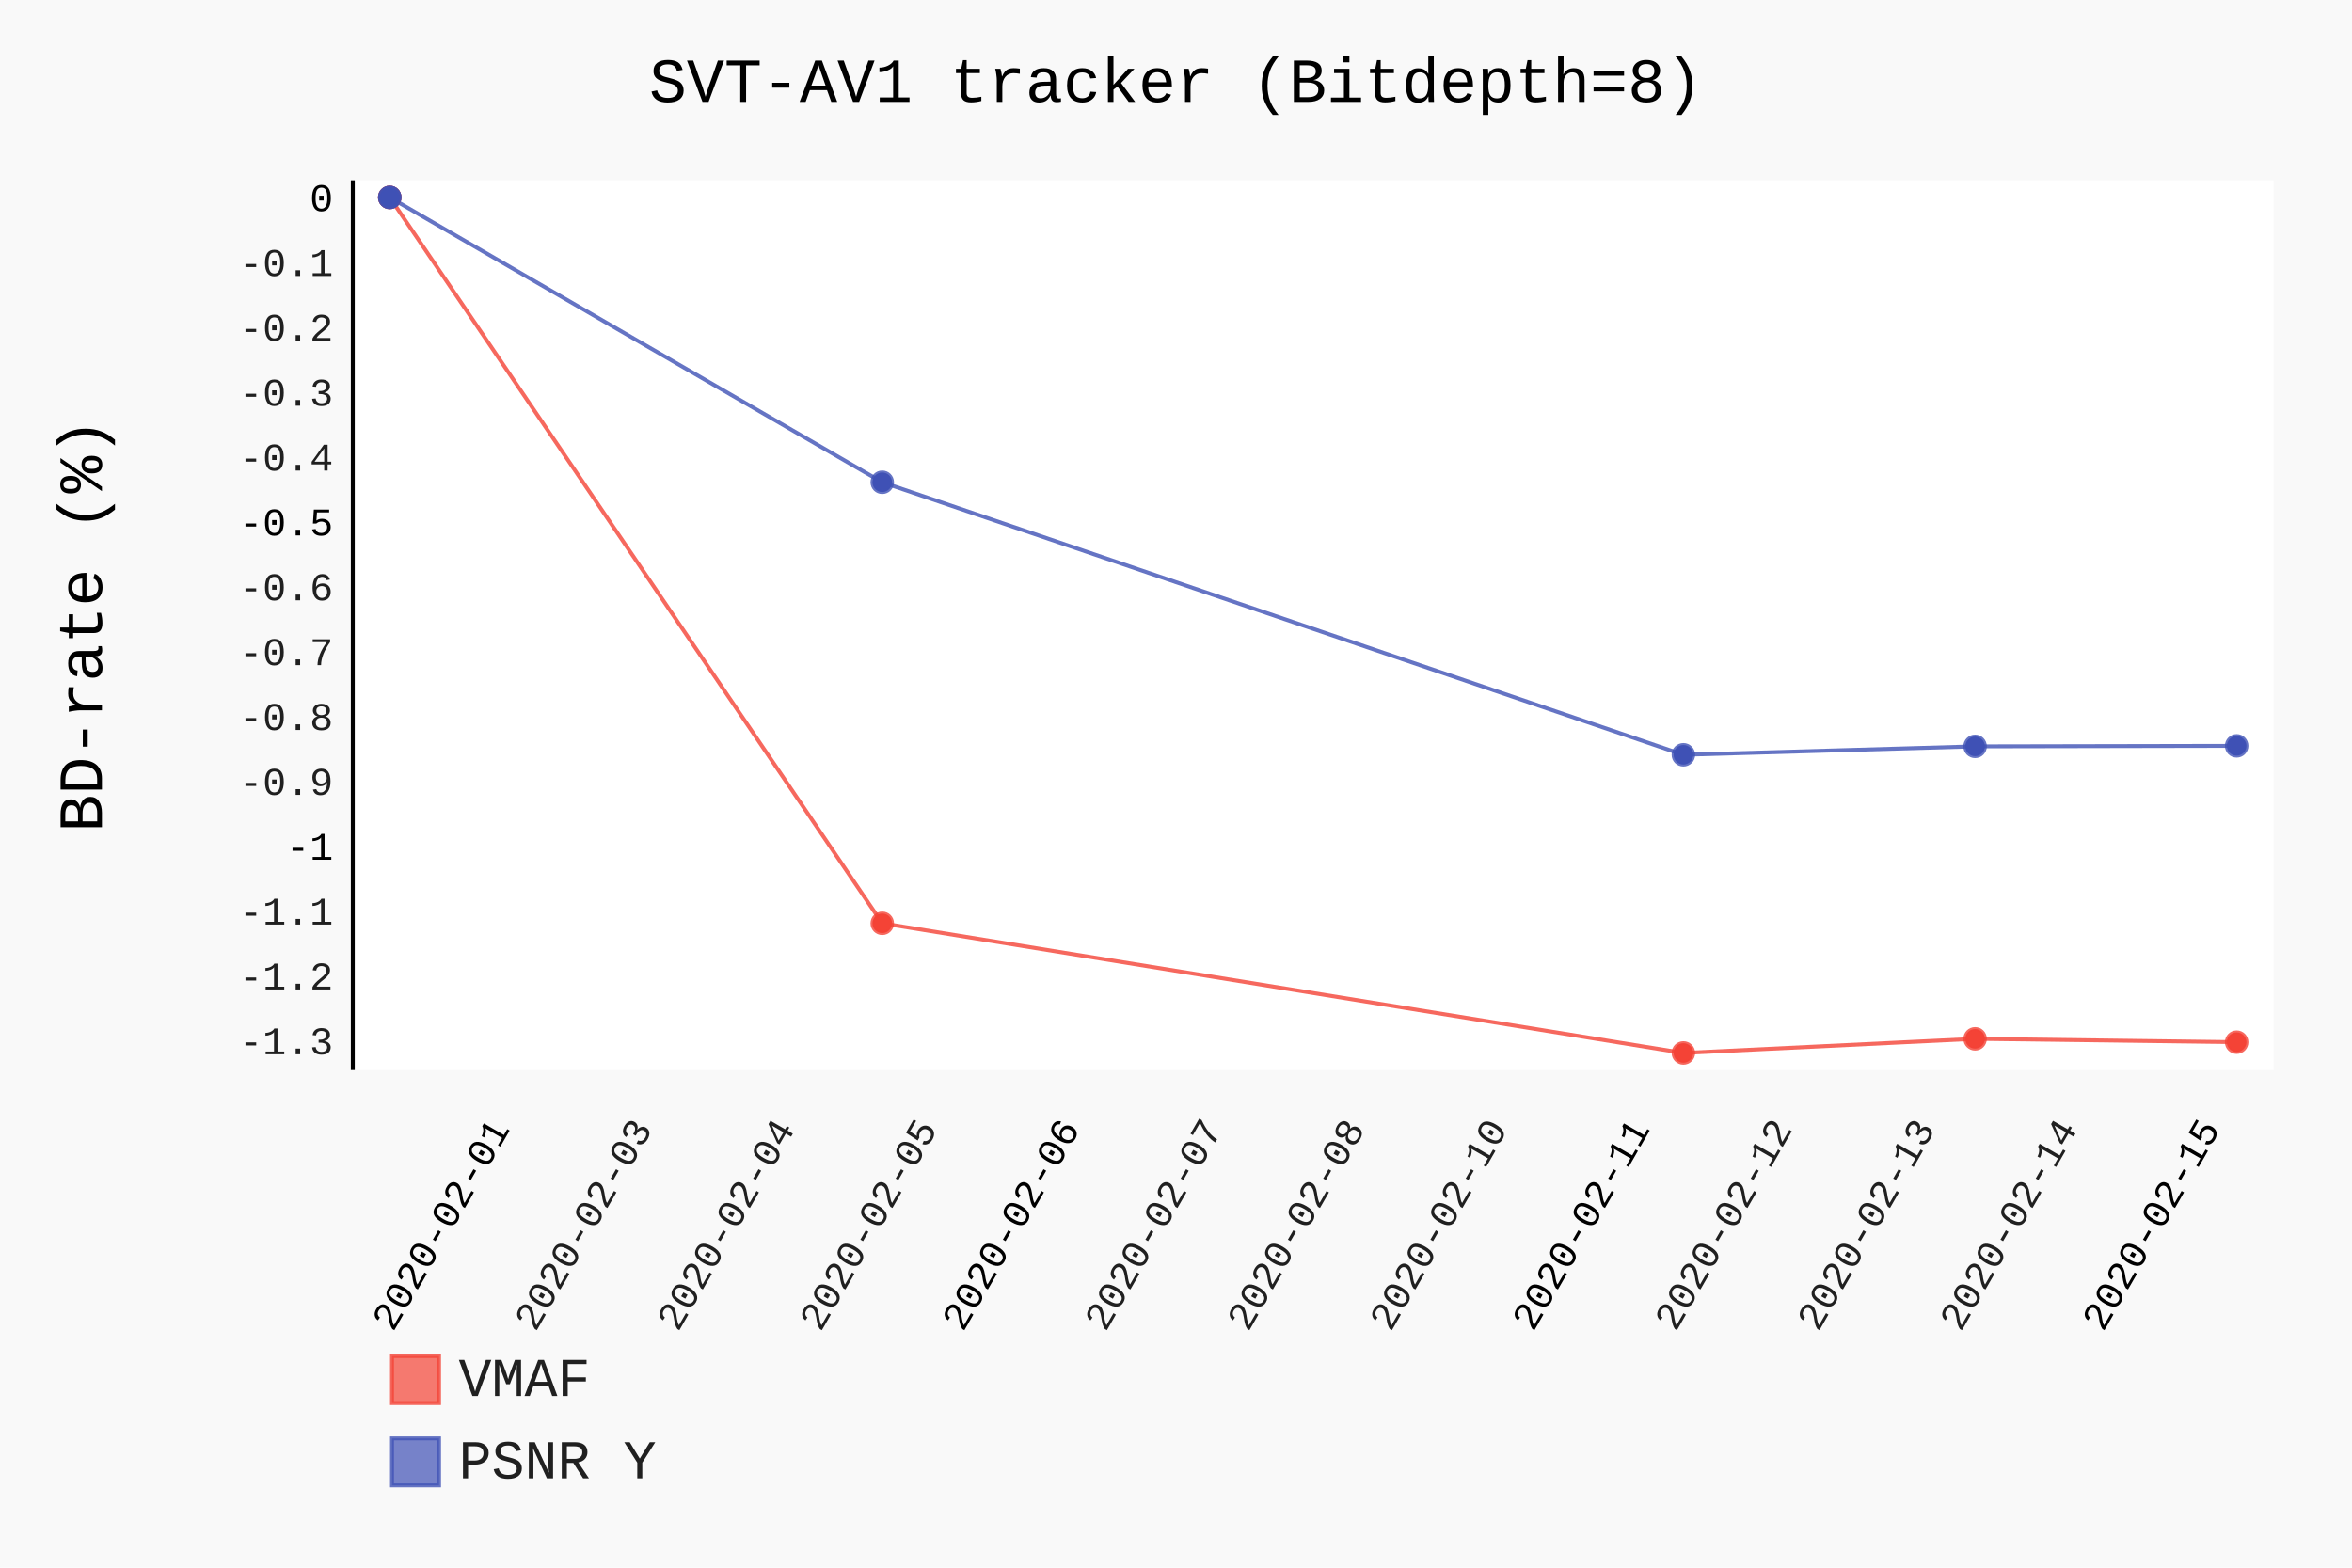
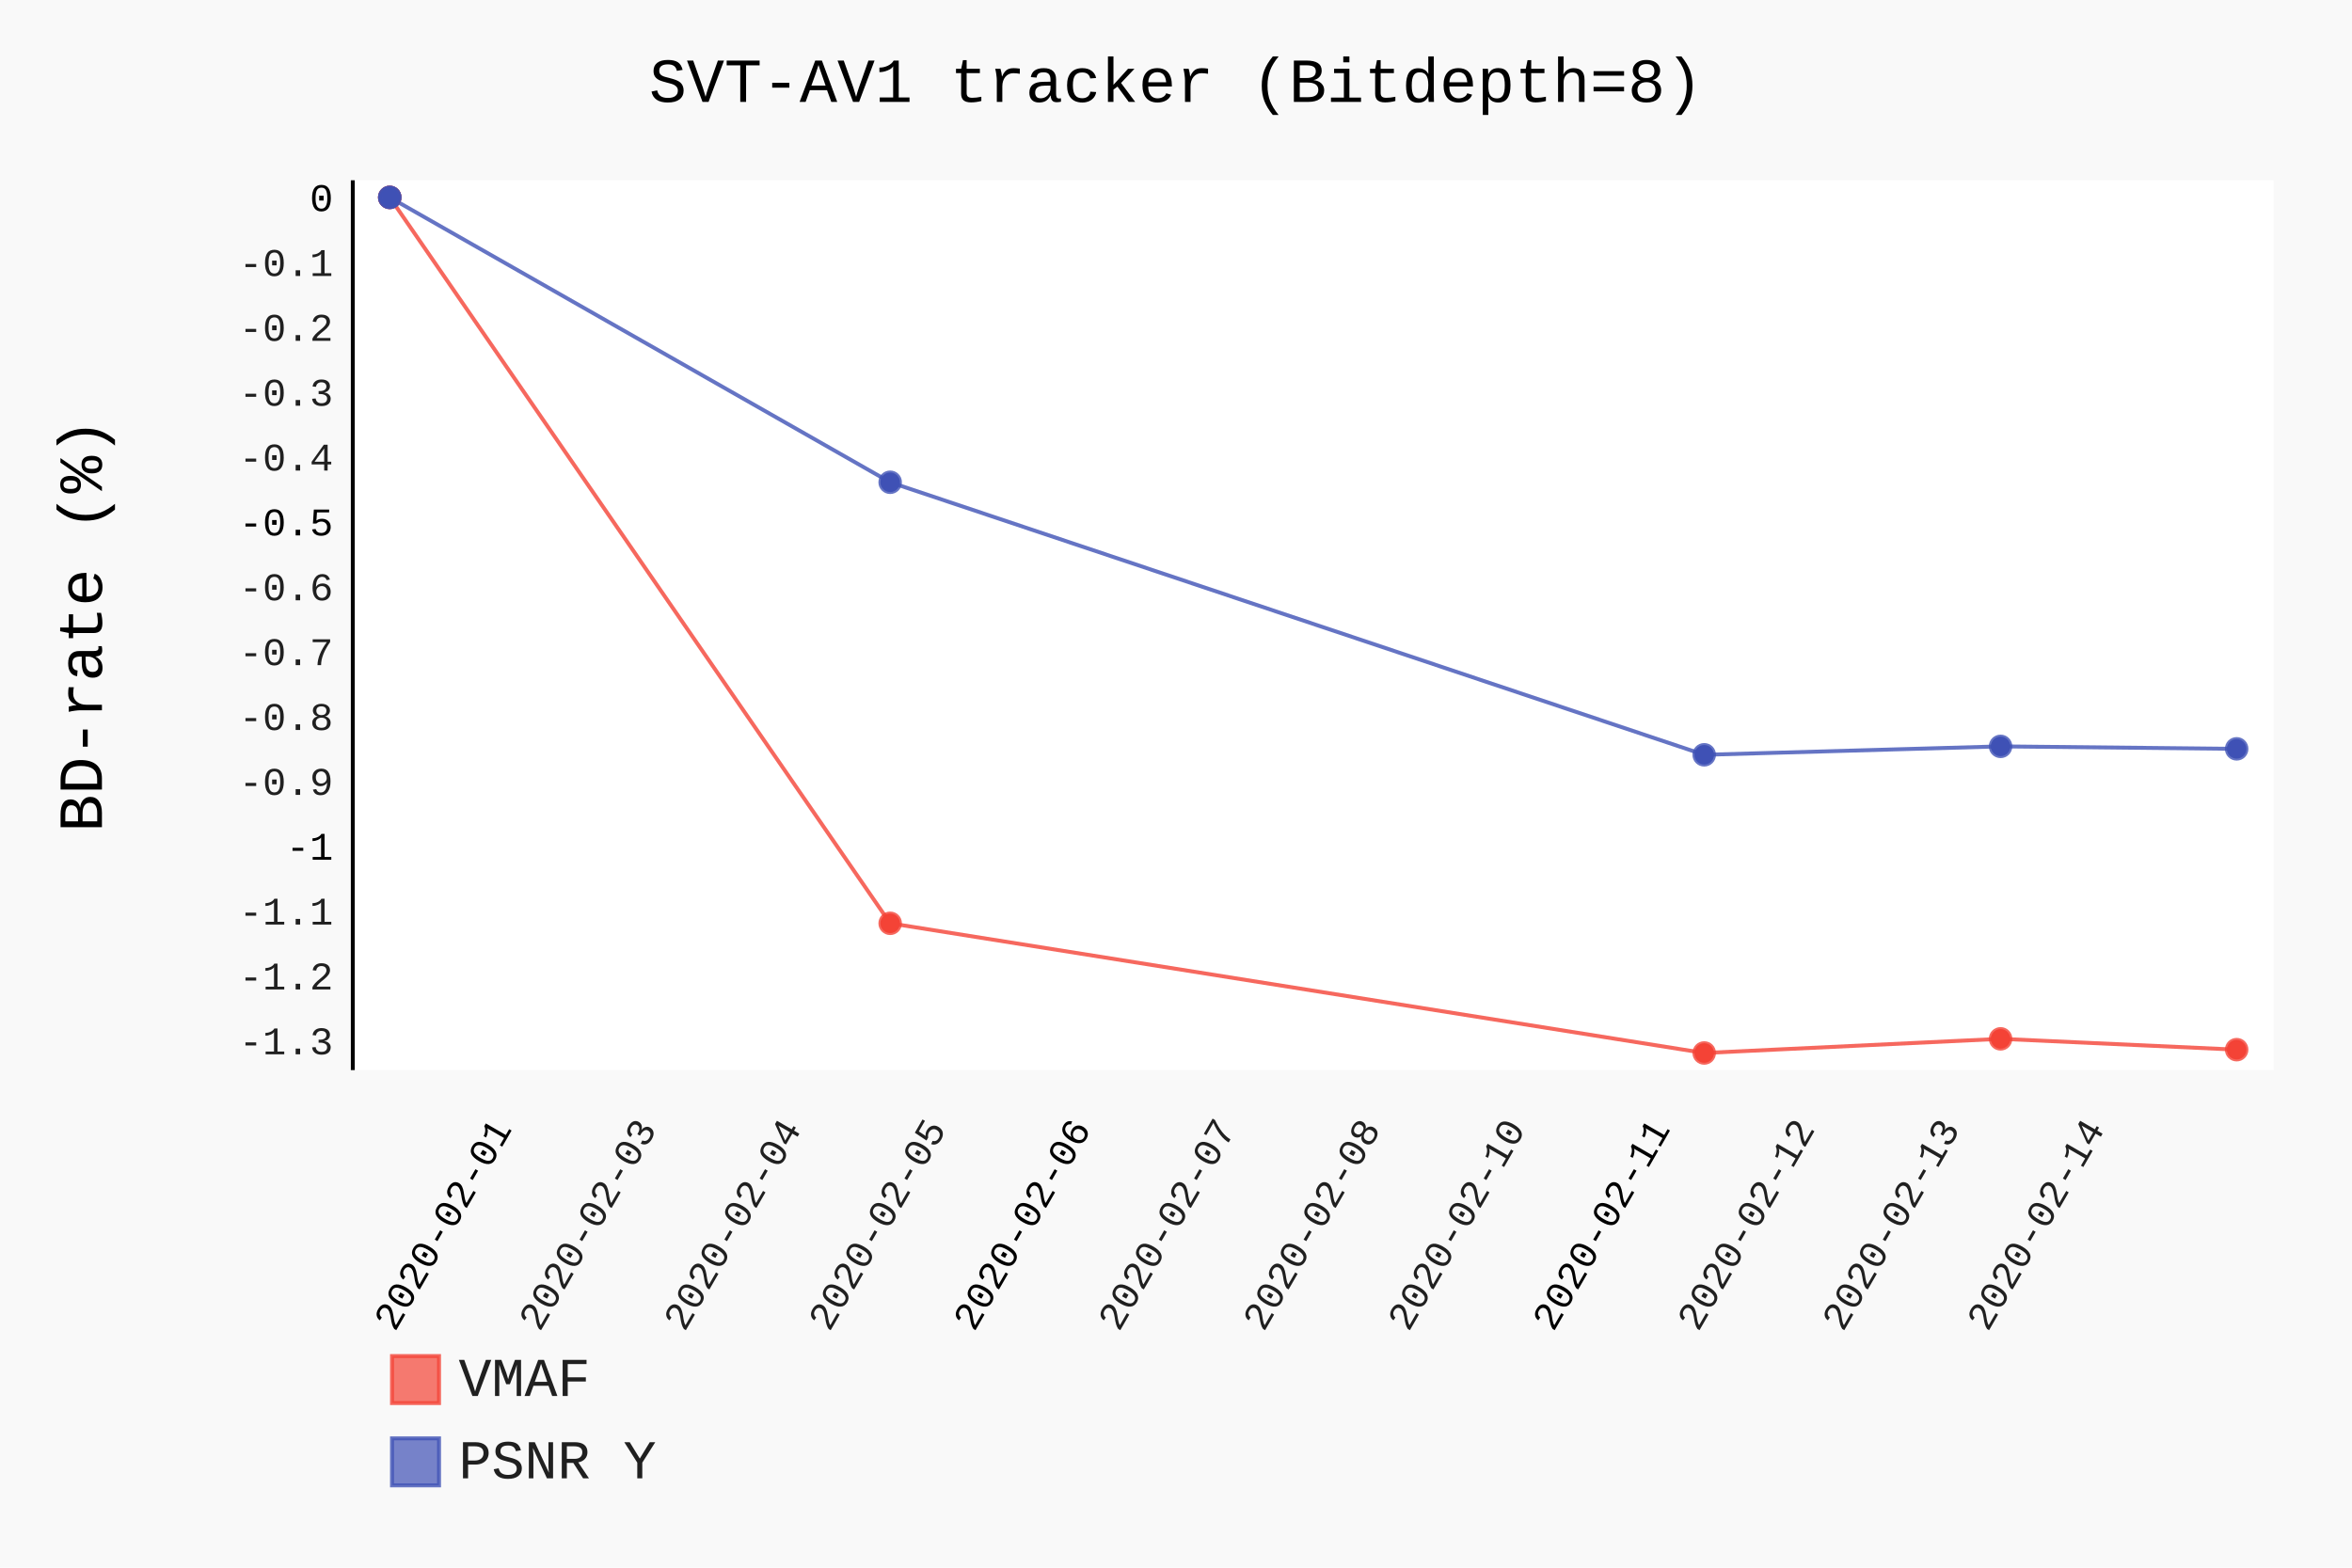
- <svg xmlns="http://www.w3.org/2000/svg" class="pygal-chart" id="chart-3116ce4d-ac0c-4fec-a054-413d9a94aea0" viewBox="0 0 600 400">
+ <svg xmlns="http://www.w3.org/2000/svg" class="pygal-chart" id="chart-0018f33d-4ce8-40e3-aaaf-d8743b4f5142" viewBox="0 0 600 400">
  <defs>
-     <style type="text/css">#chart-3116ce4d-ac0c-4fec-a054-413d9a94aea0{-webkit-user-select:none;-webkit-font-smoothing:antialiased;font-family:Consolas,"Liberation Mono",Menlo,Courier,monospace}#chart-3116ce4d-ac0c-4fec-a054-413d9a94aea0 .title{font-family:Consolas,"Liberation Mono",Menlo,Courier,monospace;font-size:16px}#chart-3116ce4d-ac0c-4fec-a054-413d9a94aea0 .legends .legend text{font-family:Consolas,"Liberation Mono",Menlo,Courier,monospace;font-size:14px}#chart-3116ce4d-ac0c-4fec-a054-413d9a94aea0 .axis text{font-family:Consolas,"Liberation Mono",Menlo,Courier,monospace;font-size:10px}#chart-3116ce4d-ac0c-4fec-a054-413d9a94aea0 .axis text.major{font-family:Consolas,"Liberation Mono",Menlo,Courier,monospace;font-size:10px}#chart-3116ce4d-ac0c-4fec-a054-413d9a94aea0 .text-overlay text.value{font-family:Consolas,"Liberation Mono",Menlo,Courier,monospace;font-size:16px}#chart-3116ce4d-ac0c-4fec-a054-413d9a94aea0 .text-overlay text.label{font-family:Consolas,"Liberation Mono",Menlo,Courier,monospace;font-size:10px}#chart-3116ce4d-ac0c-4fec-a054-413d9a94aea0 .tooltip{font-family:Consolas,"Liberation Mono",Menlo,Courier,monospace;font-size:14px}#chart-3116ce4d-ac0c-4fec-a054-413d9a94aea0 text.no_data{font-family:Consolas,"Liberation Mono",Menlo,Courier,monospace;font-size:64px}
- #chart-3116ce4d-ac0c-4fec-a054-413d9a94aea0{background-color:rgba(249,249,249,1)}#chart-3116ce4d-ac0c-4fec-a054-413d9a94aea0 path,#chart-3116ce4d-ac0c-4fec-a054-413d9a94aea0 line,#chart-3116ce4d-ac0c-4fec-a054-413d9a94aea0 rect,#chart-3116ce4d-ac0c-4fec-a054-413d9a94aea0 circle{-webkit-transition:150ms;-moz-transition:150ms;transition:150ms}#chart-3116ce4d-ac0c-4fec-a054-413d9a94aea0 .graph &gt; .background{fill:rgba(249,249,249,1)}#chart-3116ce4d-ac0c-4fec-a054-413d9a94aea0 .plot &gt; .background{fill:rgba(255,255,255,1)}#chart-3116ce4d-ac0c-4fec-a054-413d9a94aea0 .graph{fill:rgba(0,0,0,.87)}#chart-3116ce4d-ac0c-4fec-a054-413d9a94aea0 text.no_data{fill:rgba(0,0,0,1)}#chart-3116ce4d-ac0c-4fec-a054-413d9a94aea0 .title{fill:rgba(0,0,0,1)}#chart-3116ce4d-ac0c-4fec-a054-413d9a94aea0 .legends .legend text{fill:rgba(0,0,0,.87)}#chart-3116ce4d-ac0c-4fec-a054-413d9a94aea0 .legends .legend:hover text{fill:rgba(0,0,0,1)}#chart-3116ce4d-ac0c-4fec-a054-413d9a94aea0 .axis .line{stroke:rgba(0,0,0,1)}#chart-3116ce4d-ac0c-4fec-a054-413d9a94aea0 .axis .guide.line{stroke:rgba(0,0,0,.54)}#chart-3116ce4d-ac0c-4fec-a054-413d9a94aea0 .axis .major.line{stroke:rgba(0,0,0,.87)}#chart-3116ce4d-ac0c-4fec-a054-413d9a94aea0 .axis text.major{fill:rgba(0,0,0,1)}#chart-3116ce4d-ac0c-4fec-a054-413d9a94aea0 .axis.y .guides:hover .guide.line,#chart-3116ce4d-ac0c-4fec-a054-413d9a94aea0 .line-graph .axis.x .guides:hover .guide.line,#chart-3116ce4d-ac0c-4fec-a054-413d9a94aea0 .stackedline-graph .axis.x .guides:hover .guide.line,#chart-3116ce4d-ac0c-4fec-a054-413d9a94aea0 .xy-graph .axis.x .guides:hover .guide.line{stroke:rgba(0,0,0,1)}#chart-3116ce4d-ac0c-4fec-a054-413d9a94aea0 .axis .guides:hover text{fill:rgba(0,0,0,1)}#chart-3116ce4d-ac0c-4fec-a054-413d9a94aea0 .reactive{fill-opacity:.7;stroke-opacity:.8}#chart-3116ce4d-ac0c-4fec-a054-413d9a94aea0 .ci{stroke:rgba(0,0,0,.87)}#chart-3116ce4d-ac0c-4fec-a054-413d9a94aea0 .reactive.active,#chart-3116ce4d-ac0c-4fec-a054-413d9a94aea0 .active .reactive{fill-opacity:.8;stroke-opacity:.9;stroke-width:4}#chart-3116ce4d-ac0c-4fec-a054-413d9a94aea0 .ci .reactive.active{stroke-width:1.5}#chart-3116ce4d-ac0c-4fec-a054-413d9a94aea0 .series text{fill:rgba(0,0,0,1)}#chart-3116ce4d-ac0c-4fec-a054-413d9a94aea0 .tooltip rect{fill:rgba(255,255,255,1);stroke:rgba(0,0,0,1);-webkit-transition:opacity 150ms;-moz-transition:opacity 150ms;transition:opacity 150ms}#chart-3116ce4d-ac0c-4fec-a054-413d9a94aea0 .tooltip .label{fill:rgba(0,0,0,.87)}#chart-3116ce4d-ac0c-4fec-a054-413d9a94aea0 .tooltip .label{fill:rgba(0,0,0,.87)}#chart-3116ce4d-ac0c-4fec-a054-413d9a94aea0 .tooltip .legend{font-size:.8em;fill:rgba(0,0,0,.54)}#chart-3116ce4d-ac0c-4fec-a054-413d9a94aea0 .tooltip .x_label{font-size:.6em;fill:rgba(0,0,0,1)}#chart-3116ce4d-ac0c-4fec-a054-413d9a94aea0 .tooltip .xlink{font-size:.5em;text-decoration:underline}#chart-3116ce4d-ac0c-4fec-a054-413d9a94aea0 .tooltip .value{font-size:1.5em}#chart-3116ce4d-ac0c-4fec-a054-413d9a94aea0 .bound{font-size:.5em}#chart-3116ce4d-ac0c-4fec-a054-413d9a94aea0 .max-value{font-size:.75em;fill:rgba(0,0,0,.54)}#chart-3116ce4d-ac0c-4fec-a054-413d9a94aea0 .map-element{fill:rgba(255,255,255,1);stroke:rgba(0,0,0,.54) !important}#chart-3116ce4d-ac0c-4fec-a054-413d9a94aea0 .map-element .reactive{fill-opacity:inherit;stroke-opacity:inherit}#chart-3116ce4d-ac0c-4fec-a054-413d9a94aea0 .color-0,#chart-3116ce4d-ac0c-4fec-a054-413d9a94aea0 .color-0 a:visited{stroke:#F44336;fill:#F44336}#chart-3116ce4d-ac0c-4fec-a054-413d9a94aea0 .color-1,#chart-3116ce4d-ac0c-4fec-a054-413d9a94aea0 .color-1 a:visited{stroke:#3F51B5;fill:#3F51B5}#chart-3116ce4d-ac0c-4fec-a054-413d9a94aea0 .text-overlay .color-0 text{fill:black}#chart-3116ce4d-ac0c-4fec-a054-413d9a94aea0 .text-overlay .color-1 text{fill:black}
- #chart-3116ce4d-ac0c-4fec-a054-413d9a94aea0 text.no_data{text-anchor:middle}#chart-3116ce4d-ac0c-4fec-a054-413d9a94aea0 .guide.line{fill:none}#chart-3116ce4d-ac0c-4fec-a054-413d9a94aea0 .centered{text-anchor:middle}#chart-3116ce4d-ac0c-4fec-a054-413d9a94aea0 .title{text-anchor:middle}#chart-3116ce4d-ac0c-4fec-a054-413d9a94aea0 .legends .legend text{fill-opacity:1}#chart-3116ce4d-ac0c-4fec-a054-413d9a94aea0 .axis.x text{text-anchor:middle}#chart-3116ce4d-ac0c-4fec-a054-413d9a94aea0 .axis.x:not(.web) text[transform]{text-anchor:start}#chart-3116ce4d-ac0c-4fec-a054-413d9a94aea0 .axis.x:not(.web) text[transform].backwards{text-anchor:end}#chart-3116ce4d-ac0c-4fec-a054-413d9a94aea0 .axis.y text{text-anchor:end}#chart-3116ce4d-ac0c-4fec-a054-413d9a94aea0 .axis.y text[transform].backwards{text-anchor:start}#chart-3116ce4d-ac0c-4fec-a054-413d9a94aea0 .axis.y2 text{text-anchor:start}#chart-3116ce4d-ac0c-4fec-a054-413d9a94aea0 .axis.y2 text[transform].backwards{text-anchor:end}#chart-3116ce4d-ac0c-4fec-a054-413d9a94aea0 .axis .guide.line{stroke-dasharray:4,4}#chart-3116ce4d-ac0c-4fec-a054-413d9a94aea0 .axis .major.guide.line{stroke-dasharray:6,6}#chart-3116ce4d-ac0c-4fec-a054-413d9a94aea0 .horizontal .axis.y .guide.line,#chart-3116ce4d-ac0c-4fec-a054-413d9a94aea0 .horizontal .axis.y2 .guide.line,#chart-3116ce4d-ac0c-4fec-a054-413d9a94aea0 .vertical .axis.x .guide.line{opacity:0}#chart-3116ce4d-ac0c-4fec-a054-413d9a94aea0 .horizontal .axis.always_show .guide.line,#chart-3116ce4d-ac0c-4fec-a054-413d9a94aea0 .vertical .axis.always_show .guide.line{opacity:1 !important}#chart-3116ce4d-ac0c-4fec-a054-413d9a94aea0 .axis.y .guides:hover .guide.line,#chart-3116ce4d-ac0c-4fec-a054-413d9a94aea0 .axis.y2 .guides:hover .guide.line,#chart-3116ce4d-ac0c-4fec-a054-413d9a94aea0 .axis.x .guides:hover .guide.line{opacity:1}#chart-3116ce4d-ac0c-4fec-a054-413d9a94aea0 .axis .guides:hover text{opacity:1}#chart-3116ce4d-ac0c-4fec-a054-413d9a94aea0 .nofill{fill:none}#chart-3116ce4d-ac0c-4fec-a054-413d9a94aea0 .subtle-fill{fill-opacity:.2}#chart-3116ce4d-ac0c-4fec-a054-413d9a94aea0 .dot{stroke-width:1px;fill-opacity:1}#chart-3116ce4d-ac0c-4fec-a054-413d9a94aea0 .dot.active{stroke-width:5px}#chart-3116ce4d-ac0c-4fec-a054-413d9a94aea0 .dot.negative{fill:transparent}#chart-3116ce4d-ac0c-4fec-a054-413d9a94aea0 text,#chart-3116ce4d-ac0c-4fec-a054-413d9a94aea0 tspan{stroke:none !important}#chart-3116ce4d-ac0c-4fec-a054-413d9a94aea0 .series text.active{opacity:1}#chart-3116ce4d-ac0c-4fec-a054-413d9a94aea0 .tooltip rect{fill-opacity:.95;stroke-width:.5}#chart-3116ce4d-ac0c-4fec-a054-413d9a94aea0 .tooltip text{fill-opacity:1}#chart-3116ce4d-ac0c-4fec-a054-413d9a94aea0 .showable{visibility:hidden}#chart-3116ce4d-ac0c-4fec-a054-413d9a94aea0 .showable.shown{visibility:visible}#chart-3116ce4d-ac0c-4fec-a054-413d9a94aea0 .gauge-background{fill:rgba(229,229,229,1);stroke:none}#chart-3116ce4d-ac0c-4fec-a054-413d9a94aea0 .bg-lines{stroke:rgba(249,249,249,1);stroke-width:2px}</style>
+     <style type="text/css">#chart-0018f33d-4ce8-40e3-aaaf-d8743b4f5142{-webkit-user-select:none;-webkit-font-smoothing:antialiased;font-family:Consolas,"Liberation Mono",Menlo,Courier,monospace}#chart-0018f33d-4ce8-40e3-aaaf-d8743b4f5142 .title{font-family:Consolas,"Liberation Mono",Menlo,Courier,monospace;font-size:16px}#chart-0018f33d-4ce8-40e3-aaaf-d8743b4f5142 .legends .legend text{font-family:Consolas,"Liberation Mono",Menlo,Courier,monospace;font-size:14px}#chart-0018f33d-4ce8-40e3-aaaf-d8743b4f5142 .axis text{font-family:Consolas,"Liberation Mono",Menlo,Courier,monospace;font-size:10px}#chart-0018f33d-4ce8-40e3-aaaf-d8743b4f5142 .axis text.major{font-family:Consolas,"Liberation Mono",Menlo,Courier,monospace;font-size:10px}#chart-0018f33d-4ce8-40e3-aaaf-d8743b4f5142 .text-overlay text.value{font-family:Consolas,"Liberation Mono",Menlo,Courier,monospace;font-size:16px}#chart-0018f33d-4ce8-40e3-aaaf-d8743b4f5142 .text-overlay text.label{font-family:Consolas,"Liberation Mono",Menlo,Courier,monospace;font-size:10px}#chart-0018f33d-4ce8-40e3-aaaf-d8743b4f5142 .tooltip{font-family:Consolas,"Liberation Mono",Menlo,Courier,monospace;font-size:14px}#chart-0018f33d-4ce8-40e3-aaaf-d8743b4f5142 text.no_data{font-family:Consolas,"Liberation Mono",Menlo,Courier,monospace;font-size:64px}
+ #chart-0018f33d-4ce8-40e3-aaaf-d8743b4f5142{background-color:rgba(249,249,249,1)}#chart-0018f33d-4ce8-40e3-aaaf-d8743b4f5142 path,#chart-0018f33d-4ce8-40e3-aaaf-d8743b4f5142 line,#chart-0018f33d-4ce8-40e3-aaaf-d8743b4f5142 rect,#chart-0018f33d-4ce8-40e3-aaaf-d8743b4f5142 circle{-webkit-transition:150ms;-moz-transition:150ms;transition:150ms}#chart-0018f33d-4ce8-40e3-aaaf-d8743b4f5142 .graph &gt; .background{fill:rgba(249,249,249,1)}#chart-0018f33d-4ce8-40e3-aaaf-d8743b4f5142 .plot &gt; .background{fill:rgba(255,255,255,1)}#chart-0018f33d-4ce8-40e3-aaaf-d8743b4f5142 .graph{fill:rgba(0,0,0,.87)}#chart-0018f33d-4ce8-40e3-aaaf-d8743b4f5142 text.no_data{fill:rgba(0,0,0,1)}#chart-0018f33d-4ce8-40e3-aaaf-d8743b4f5142 .title{fill:rgba(0,0,0,1)}#chart-0018f33d-4ce8-40e3-aaaf-d8743b4f5142 .legends .legend text{fill:rgba(0,0,0,.87)}#chart-0018f33d-4ce8-40e3-aaaf-d8743b4f5142 .legends .legend:hover text{fill:rgba(0,0,0,1)}#chart-0018f33d-4ce8-40e3-aaaf-d8743b4f5142 .axis .line{stroke:rgba(0,0,0,1)}#chart-0018f33d-4ce8-40e3-aaaf-d8743b4f5142 .axis .guide.line{stroke:rgba(0,0,0,.54)}#chart-0018f33d-4ce8-40e3-aaaf-d8743b4f5142 .axis .major.line{stroke:rgba(0,0,0,.87)}#chart-0018f33d-4ce8-40e3-aaaf-d8743b4f5142 .axis text.major{fill:rgba(0,0,0,1)}#chart-0018f33d-4ce8-40e3-aaaf-d8743b4f5142 .axis.y .guides:hover .guide.line,#chart-0018f33d-4ce8-40e3-aaaf-d8743b4f5142 .line-graph .axis.x .guides:hover .guide.line,#chart-0018f33d-4ce8-40e3-aaaf-d8743b4f5142 .stackedline-graph .axis.x .guides:hover .guide.line,#chart-0018f33d-4ce8-40e3-aaaf-d8743b4f5142 .xy-graph .axis.x .guides:hover .guide.line{stroke:rgba(0,0,0,1)}#chart-0018f33d-4ce8-40e3-aaaf-d8743b4f5142 .axis .guides:hover text{fill:rgba(0,0,0,1)}#chart-0018f33d-4ce8-40e3-aaaf-d8743b4f5142 .reactive{fill-opacity:.7;stroke-opacity:.8}#chart-0018f33d-4ce8-40e3-aaaf-d8743b4f5142 .ci{stroke:rgba(0,0,0,.87)}#chart-0018f33d-4ce8-40e3-aaaf-d8743b4f5142 .reactive.active,#chart-0018f33d-4ce8-40e3-aaaf-d8743b4f5142 .active .reactive{fill-opacity:.8;stroke-opacity:.9;stroke-width:4}#chart-0018f33d-4ce8-40e3-aaaf-d8743b4f5142 .ci .reactive.active{stroke-width:1.5}#chart-0018f33d-4ce8-40e3-aaaf-d8743b4f5142 .series text{fill:rgba(0,0,0,1)}#chart-0018f33d-4ce8-40e3-aaaf-d8743b4f5142 .tooltip rect{fill:rgba(255,255,255,1);stroke:rgba(0,0,0,1);-webkit-transition:opacity 150ms;-moz-transition:opacity 150ms;transition:opacity 150ms}#chart-0018f33d-4ce8-40e3-aaaf-d8743b4f5142 .tooltip .label{fill:rgba(0,0,0,.87)}#chart-0018f33d-4ce8-40e3-aaaf-d8743b4f5142 .tooltip .label{fill:rgba(0,0,0,.87)}#chart-0018f33d-4ce8-40e3-aaaf-d8743b4f5142 .tooltip .legend{font-size:.8em;fill:rgba(0,0,0,.54)}#chart-0018f33d-4ce8-40e3-aaaf-d8743b4f5142 .tooltip .x_label{font-size:.6em;fill:rgba(0,0,0,1)}#chart-0018f33d-4ce8-40e3-aaaf-d8743b4f5142 .tooltip .xlink{font-size:.5em;text-decoration:underline}#chart-0018f33d-4ce8-40e3-aaaf-d8743b4f5142 .tooltip .value{font-size:1.5em}#chart-0018f33d-4ce8-40e3-aaaf-d8743b4f5142 .bound{font-size:.5em}#chart-0018f33d-4ce8-40e3-aaaf-d8743b4f5142 .max-value{font-size:.75em;fill:rgba(0,0,0,.54)}#chart-0018f33d-4ce8-40e3-aaaf-d8743b4f5142 .map-element{fill:rgba(255,255,255,1);stroke:rgba(0,0,0,.54) !important}#chart-0018f33d-4ce8-40e3-aaaf-d8743b4f5142 .map-element .reactive{fill-opacity:inherit;stroke-opacity:inherit}#chart-0018f33d-4ce8-40e3-aaaf-d8743b4f5142 .color-0,#chart-0018f33d-4ce8-40e3-aaaf-d8743b4f5142 .color-0 a:visited{stroke:#F44336;fill:#F44336}#chart-0018f33d-4ce8-40e3-aaaf-d8743b4f5142 .color-1,#chart-0018f33d-4ce8-40e3-aaaf-d8743b4f5142 .color-1 a:visited{stroke:#3F51B5;fill:#3F51B5}#chart-0018f33d-4ce8-40e3-aaaf-d8743b4f5142 .text-overlay .color-0 text{fill:black}#chart-0018f33d-4ce8-40e3-aaaf-d8743b4f5142 .text-overlay .color-1 text{fill:black}
+ #chart-0018f33d-4ce8-40e3-aaaf-d8743b4f5142 text.no_data{text-anchor:middle}#chart-0018f33d-4ce8-40e3-aaaf-d8743b4f5142 .guide.line{fill:none}#chart-0018f33d-4ce8-40e3-aaaf-d8743b4f5142 .centered{text-anchor:middle}#chart-0018f33d-4ce8-40e3-aaaf-d8743b4f5142 .title{text-anchor:middle}#chart-0018f33d-4ce8-40e3-aaaf-d8743b4f5142 .legends .legend text{fill-opacity:1}#chart-0018f33d-4ce8-40e3-aaaf-d8743b4f5142 .axis.x text{text-anchor:middle}#chart-0018f33d-4ce8-40e3-aaaf-d8743b4f5142 .axis.x:not(.web) text[transform]{text-anchor:start}#chart-0018f33d-4ce8-40e3-aaaf-d8743b4f5142 .axis.x:not(.web) text[transform].backwards{text-anchor:end}#chart-0018f33d-4ce8-40e3-aaaf-d8743b4f5142 .axis.y text{text-anchor:end}#chart-0018f33d-4ce8-40e3-aaaf-d8743b4f5142 .axis.y text[transform].backwards{text-anchor:start}#chart-0018f33d-4ce8-40e3-aaaf-d8743b4f5142 .axis.y2 text{text-anchor:start}#chart-0018f33d-4ce8-40e3-aaaf-d8743b4f5142 .axis.y2 text[transform].backwards{text-anchor:end}#chart-0018f33d-4ce8-40e3-aaaf-d8743b4f5142 .axis .guide.line{stroke-dasharray:4,4}#chart-0018f33d-4ce8-40e3-aaaf-d8743b4f5142 .axis .major.guide.line{stroke-dasharray:6,6}#chart-0018f33d-4ce8-40e3-aaaf-d8743b4f5142 .horizontal .axis.y .guide.line,#chart-0018f33d-4ce8-40e3-aaaf-d8743b4f5142 .horizontal .axis.y2 .guide.line,#chart-0018f33d-4ce8-40e3-aaaf-d8743b4f5142 .vertical .axis.x .guide.line{opacity:0}#chart-0018f33d-4ce8-40e3-aaaf-d8743b4f5142 .horizontal .axis.always_show .guide.line,#chart-0018f33d-4ce8-40e3-aaaf-d8743b4f5142 .vertical .axis.always_show .guide.line{opacity:1 !important}#chart-0018f33d-4ce8-40e3-aaaf-d8743b4f5142 .axis.y .guides:hover .guide.line,#chart-0018f33d-4ce8-40e3-aaaf-d8743b4f5142 .axis.y2 .guides:hover .guide.line,#chart-0018f33d-4ce8-40e3-aaaf-d8743b4f5142 .axis.x .guides:hover .guide.line{opacity:1}#chart-0018f33d-4ce8-40e3-aaaf-d8743b4f5142 .axis .guides:hover text{opacity:1}#chart-0018f33d-4ce8-40e3-aaaf-d8743b4f5142 .nofill{fill:none}#chart-0018f33d-4ce8-40e3-aaaf-d8743b4f5142 .subtle-fill{fill-opacity:.2}#chart-0018f33d-4ce8-40e3-aaaf-d8743b4f5142 .dot{stroke-width:1px;fill-opacity:1}#chart-0018f33d-4ce8-40e3-aaaf-d8743b4f5142 .dot.active{stroke-width:5px}#chart-0018f33d-4ce8-40e3-aaaf-d8743b4f5142 .dot.negative{fill:transparent}#chart-0018f33d-4ce8-40e3-aaaf-d8743b4f5142 text,#chart-0018f33d-4ce8-40e3-aaaf-d8743b4f5142 tspan{stroke:none !important}#chart-0018f33d-4ce8-40e3-aaaf-d8743b4f5142 .series text.active{opacity:1}#chart-0018f33d-4ce8-40e3-aaaf-d8743b4f5142 .tooltip rect{fill-opacity:.95;stroke-width:.5}#chart-0018f33d-4ce8-40e3-aaaf-d8743b4f5142 .tooltip text{fill-opacity:1}#chart-0018f33d-4ce8-40e3-aaaf-d8743b4f5142 .showable{visibility:hidden}#chart-0018f33d-4ce8-40e3-aaaf-d8743b4f5142 .showable.shown{visibility:visible}#chart-0018f33d-4ce8-40e3-aaaf-d8743b4f5142 .gauge-background{fill:rgba(229,229,229,1);stroke:none}#chart-0018f33d-4ce8-40e3-aaaf-d8743b4f5142 .bg-lines{stroke:rgba(249,249,249,1);stroke-width:2px}</style>
  </defs>
  <g class="graph datetimeline-graph vertical">
    <rect class="background" height="400" width="600" x="0" y="0" />
    <g class="plot" transform="translate(90, 46)">
      <rect class="background" height="227.038" width="490.0" x="0" y="0" />
      <g class="axis y">
        <g class="guides">
          <text class="" x="-5" y="223.011">-1.3</text>
        </g>
        <g class="guides">
          <text class="" x="-5" y="206.461">-1.2</text>
        </g>
        <g class="guides">
          <text class="" x="-5" y="189.912">-1.1</text>
        </g>
        <g class="guides">
          <text class="major" x="-5" y="173.362">-1</text>
        </g>
        <g class="guides">
          <text class="" x="-5" y="156.813">-0.9</text>
        </g>
        <g class="guides">
          <text class="" x="-5" y="140.263">-0.8</text>
        </g>
        <g class="guides">
          <text class="" x="-5" y="123.713">-0.7</text>
        </g>
        <g class="guides">
          <text class="" x="-5" y="107.164">-0.6</text>
        </g>
        <g class="guides">
          <text class="major" x="-5" y="90.614">-0.5</text>
        </g>
        <g class="guides">
          <text class="" x="-5" y="74.065">-0.4</text>
        </g>
        <g class="guides">
          <text class="" x="-5" y="57.515">-0.3</text>
        </g>
        <g class="guides">
          <text class="" x="-5" y="40.965">-0.2</text>
        </g>
        <g class="guides">
          <text class="" x="-5" y="24.416">-0.1</text>
        </g>
        <g class="guides">
          <text class="major" x="-5" y="7.866">0</text>
        </g>
      </g>
      <g class="axis x">
        <path class="line" d="M0 0 v227.038" />
        <g class="guides">
-           <path class="major guide line" d="M40.252 0 v227.038" />
-           <text class="major backwards" transform="rotate(300 40.25166 242.0385)" x="40.252" y="242.038">2020-02-01</text>
+           <path class="major guide line" d="M40.748 0 v227.038" />
+           <text class="major backwards" transform="rotate(300 40.74756 242.0385)" x="40.748" y="242.038">2020-02-01</text>
        </g>
        <g class="guides">
-           <path class="guide line" d="M76.606 0 v227.038" />
-           <text class="backwards" transform="rotate(300 76.60613 242.0385)" x="76.606" y="242.038">2020-02-03</text>
+           <path class="guide line" d="M77.687 0 v227.038" />
+           <text class="backwards" transform="rotate(300 77.68681 242.0385)" x="77.687" y="242.038">2020-02-03</text>
        </g>
        <g class="guides">
-           <path class="guide line" d="M112.961 0 v227.038" />
-           <text class="backwards" transform="rotate(300 112.9606 242.0385)" x="112.961" y="242.038">2020-02-04</text>
+           <path class="guide line" d="M114.626 0 v227.038" />
+           <text class="backwards" transform="rotate(300 114.6261 242.0385)" x="114.626" y="242.038">2020-02-04</text>
        </g>
        <g class="guides">
-           <path class="guide line" d="M149.315 0 v227.038" />
-           <text class="backwards" transform="rotate(300 149.3151 242.0385)" x="149.315" y="242.038">2020-02-05</text>
+           <path class="guide line" d="M151.565 0 v227.038" />
+           <text class="backwards" transform="rotate(300 151.5653 242.0385)" x="151.565" y="242.038">2020-02-05</text>
        </g>
        <g class="guides">
-           <path class="major guide line" d="M185.67 0 v227.038" />
-           <text class="major backwards" transform="rotate(300 185.6695 242.0385)" x="185.67" y="242.038">2020-02-06</text>
+           <path class="major guide line" d="M188.505 0 v227.038" />
+           <text class="major backwards" transform="rotate(300 188.5046 242.0385)" x="188.505" y="242.038">2020-02-06</text>
        </g>
        <g class="guides">
-           <path class="guide line" d="M222.024 0 v227.038" />
-           <text class="backwards" transform="rotate(300 222.024 242.0385)" x="222.024" y="242.038">2020-02-07</text>
+           <path class="guide line" d="M225.444 0 v227.038" />
+           <text class="backwards" transform="rotate(300 225.4438 242.0385)" x="225.444" y="242.038">2020-02-07</text>
        </g>
        <g class="guides">
-           <path class="guide line" d="M258.378 0 v227.038" />
-           <text class="backwards" transform="rotate(300 258.3784 242.0385)" x="258.378" y="242.038">2020-02-08</text>
+           <path class="guide line" d="M262.383 0 v227.038" />
+           <text class="backwards" transform="rotate(300 262.3831 242.0385)" x="262.383" y="242.038">2020-02-08</text>
        </g>
        <g class="guides">
-           <path class="guide line" d="M294.733 0 v227.038" />
-           <text class="backwards" transform="rotate(300 294.7329 242.0385)" x="294.733" y="242.038">2020-02-10</text>
+           <path class="guide line" d="M299.322 0 v227.038" />
+           <text class="backwards" transform="rotate(300 299.3223 242.0385)" x="299.322" y="242.038">2020-02-10</text>
        </g>
        <g class="guides">
-           <path class="major guide line" d="M331.087 0 v227.038" />
-           <text class="major backwards" transform="rotate(300 331.0874 242.0385)" x="331.087" y="242.038">2020-02-11</text>
+           <path class="major guide line" d="M336.262 0 v227.038" />
+           <text class="major backwards" transform="rotate(300 336.2616 242.0385)" x="336.262" y="242.038">2020-02-11</text>
        </g>
        <g class="guides">
-           <path class="guide line" d="M367.442 0 v227.038" />
-           <text class="backwards" transform="rotate(300 367.4418 242.0385)" x="367.442" y="242.038">2020-02-12</text>
+           <path class="guide line" d="M373.201 0 v227.038" />
+           <text class="backwards" transform="rotate(300 373.2008 242.0385)" x="373.201" y="242.038">2020-02-12</text>
        </g>
        <g class="guides">
-           <path class="guide line" d="M403.796 0 v227.038" />
-           <text class="backwards" transform="rotate(300 403.7963 242.0385)" x="403.796" y="242.038">2020-02-13</text>
+           <path class="guide line" d="M410.14 0 v227.038" />
+           <text class="backwards" transform="rotate(300 410.1401 242.0385)" x="410.14" y="242.038">2020-02-13</text>
        </g>
        <g class="guides">
-           <path class="guide line" d="M440.151 0 v227.038" />
-           <text class="backwards" transform="rotate(300 440.1508 242.0385)" x="440.151" y="242.038">2020-02-14</text>
-         </g>
-         <g class="guides">
-           <path class="major guide line" d="M476.505 0 v227.038" />
-           <text class="major backwards" transform="rotate(300 476.5052 242.0385)" x="476.505" y="242.038">2020-02-15</text>
+           <path class="guide line" d="M447.079 0 v227.038" />
+           <text class="backwards" transform="rotate(300 447.0793 242.0385)" x="447.079" y="242.038">2020-02-14</text>
        </g>
      </g>
      <g class="series serie-0 color-0">
-         <path class="line reactive nofill" d="M9.423 4.366 L9.423 4.366 135.064 189.584 339.438 222.672 413.846 219.062 480.577 219.921" />
+         <path class="line reactive nofill" d="M9.423 4.366 L9.423 4.366 137.085 189.584 344.747 222.672 420.352 219.062 480.577 221.823" />
      </g>
      <g class="series serie-1 color-1">
-         <path class="line reactive nofill" d="M9.423 4.366 L9.423 4.366 135.064 77.051 339.438 146.588 413.846 144.439 480.577 144.31" />
+         <path class="line reactive nofill" d="M9.423 4.366 L9.423 4.366 137.085 77.051 344.747 146.588 420.352 144.439 480.577 145.069" />
      </g>
    </g>
    <g class="titles">
      <text class="title plot_title" x="300.0" y="26">SVT-AV1 tracker (Bitdepth=8)</text>
      <text class="title" transform="rotate(-90 0 159.5192)" x="0" y="185.519">BD-rate (%)</text>
    </g>
    <g class="plot overlay" transform="translate(90, 46)">
      <g class="series serie-0 color-0">
        <g class="dots">
          <circle class="dot reactive tooltip-trigger" cx="9.423" cy="4.366" r="2.5" />
        </g>
        <g class="dots">
          <circle class="dot reactive tooltip-trigger" cx="9.423" cy="4.366" r="2.5" />
        </g>
        <g class="dots">
-           <circle class="dot reactive tooltip-trigger" cx="135.064" cy="189.584" r="2.5" />
+           <circle class="dot reactive tooltip-trigger" cx="137.085" cy="189.584" r="2.5" />
        </g>
        <g class="dots">
-           <circle class="dot reactive tooltip-trigger" cx="339.438" cy="222.672" r="2.5" />
+           <circle class="dot reactive tooltip-trigger" cx="344.747" cy="222.672" r="2.5" />
        </g>
        <g class="dots">
-           <circle class="dot reactive tooltip-trigger" cx="413.846" cy="219.062" r="2.5" />
+           <circle class="dot reactive tooltip-trigger" cx="420.352" cy="219.062" r="2.5" />
        </g>
        <g class="dots">
-           <circle class="dot reactive tooltip-trigger" cx="480.577" cy="219.921" r="2.5" />
+           <circle class="dot reactive tooltip-trigger" cx="480.577" cy="221.823" r="2.5" />
        </g>
      </g>
      <g class="series serie-1 color-1">
        <g class="dots">
          <circle class="dot reactive tooltip-trigger" cx="9.423" cy="4.366" r="2.5" />
        </g>
        <g class="dots">
          <circle class="dot reactive tooltip-trigger" cx="9.423" cy="4.366" r="2.5" />
        </g>
        <g class="dots">
-           <circle class="dot reactive tooltip-trigger" cx="135.064" cy="77.051" r="2.5" />
+           <circle class="dot reactive tooltip-trigger" cx="137.085" cy="77.051" r="2.5" />
        </g>
        <g class="dots">
-           <circle class="dot reactive tooltip-trigger" cx="339.438" cy="146.588" r="2.5" />
+           <circle class="dot reactive tooltip-trigger" cx="344.747" cy="146.588" r="2.5" />
        </g>
        <g class="dots">
-           <circle class="dot reactive tooltip-trigger" cx="413.846" cy="144.439" r="2.5" />
+           <circle class="dot reactive tooltip-trigger" cx="420.352" cy="144.439" r="2.5" />
        </g>
        <g class="dots">
-           <circle class="dot reactive tooltip-trigger" cx="480.577" cy="144.31" r="2.5" />
+           <circle class="dot reactive tooltip-trigger" cx="480.577" cy="145.069" r="2.5" />
        </g>
      </g>
    </g>
    <g class="plot text-overlay" transform="translate(90, 46)">
      <g class="series serie-0 color-0" />
      <g class="series serie-1 color-1" />
    </g>
    <g class="plot tooltip-overlay" transform="translate(90, 46)">
      <g class="tooltip" style="opacity: 0" transform="translate(0 0)">
        <rect class="tooltip-box" height="0" rx="0" ry="0" width="0" />
        <g class="text" />
      </g>
    </g>
    <g class="legends" transform="translate(100, 345)">
      <g class="legend reactive activate-serie" id="activate-serie-0">
        <rect class="color-0 reactive" height="12" width="12" x="0.0" y="1.0" />
        <text x="17.0" y="11.2">VMAF</text>
      </g>
      <g class="legend reactive activate-serie" id="activate-serie-1">
        <rect class="color-1 reactive" height="12" width="12" x="0.0" y="22.0" />
        <text x="17.0" y="32.2">PSNR Y</text>
      </g>
    </g>
  </g>
</svg>
